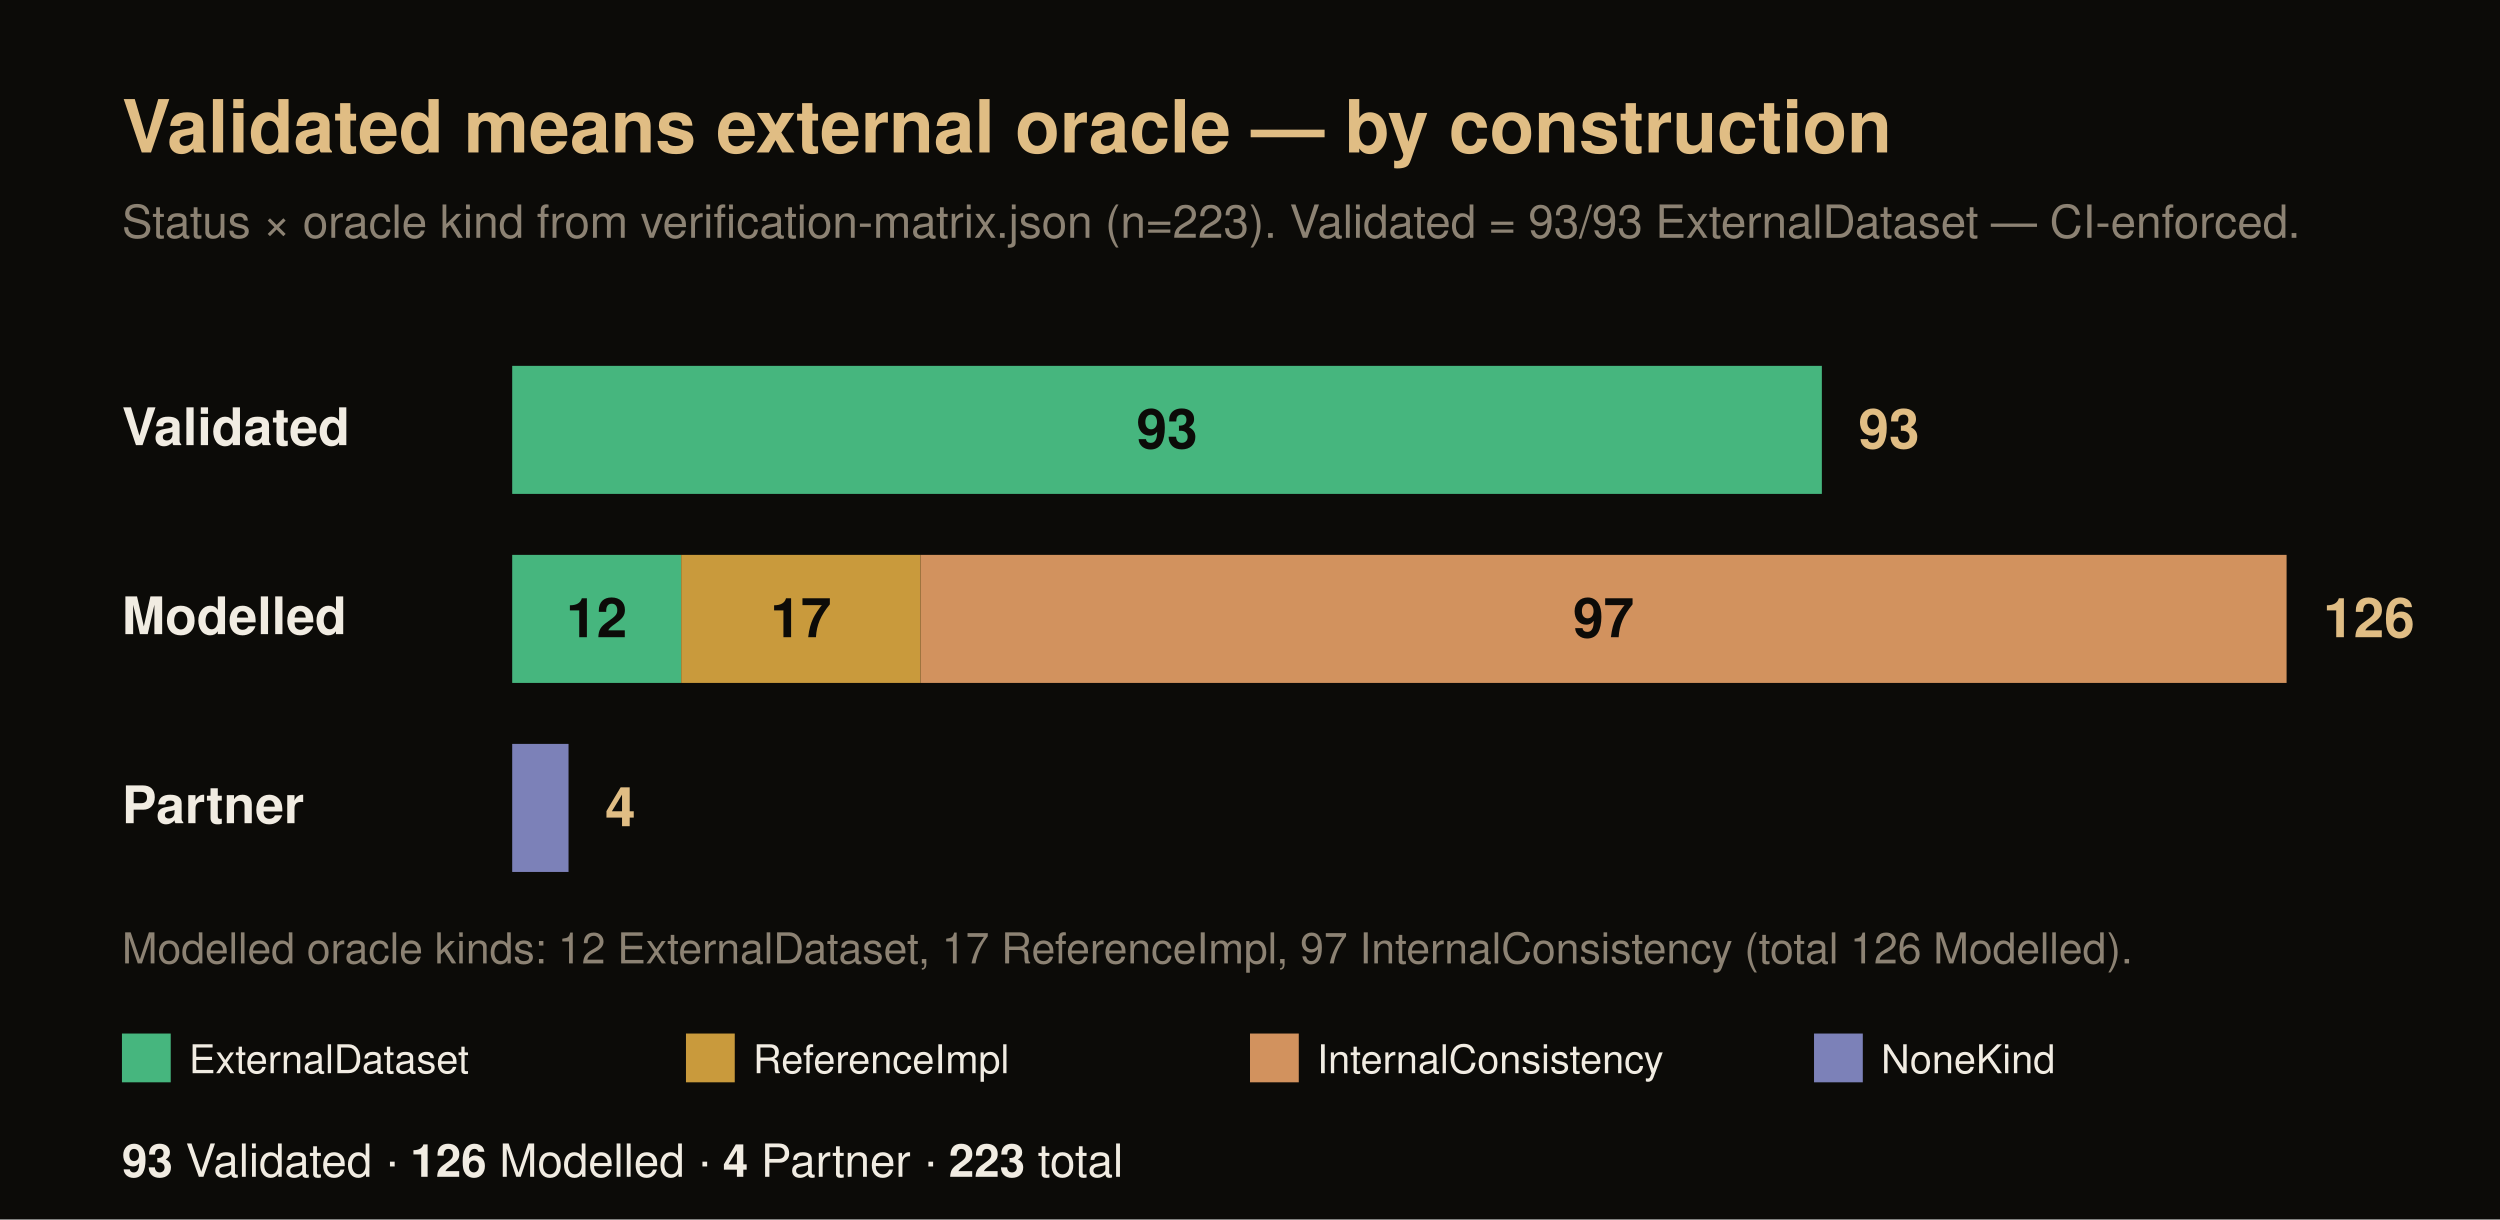
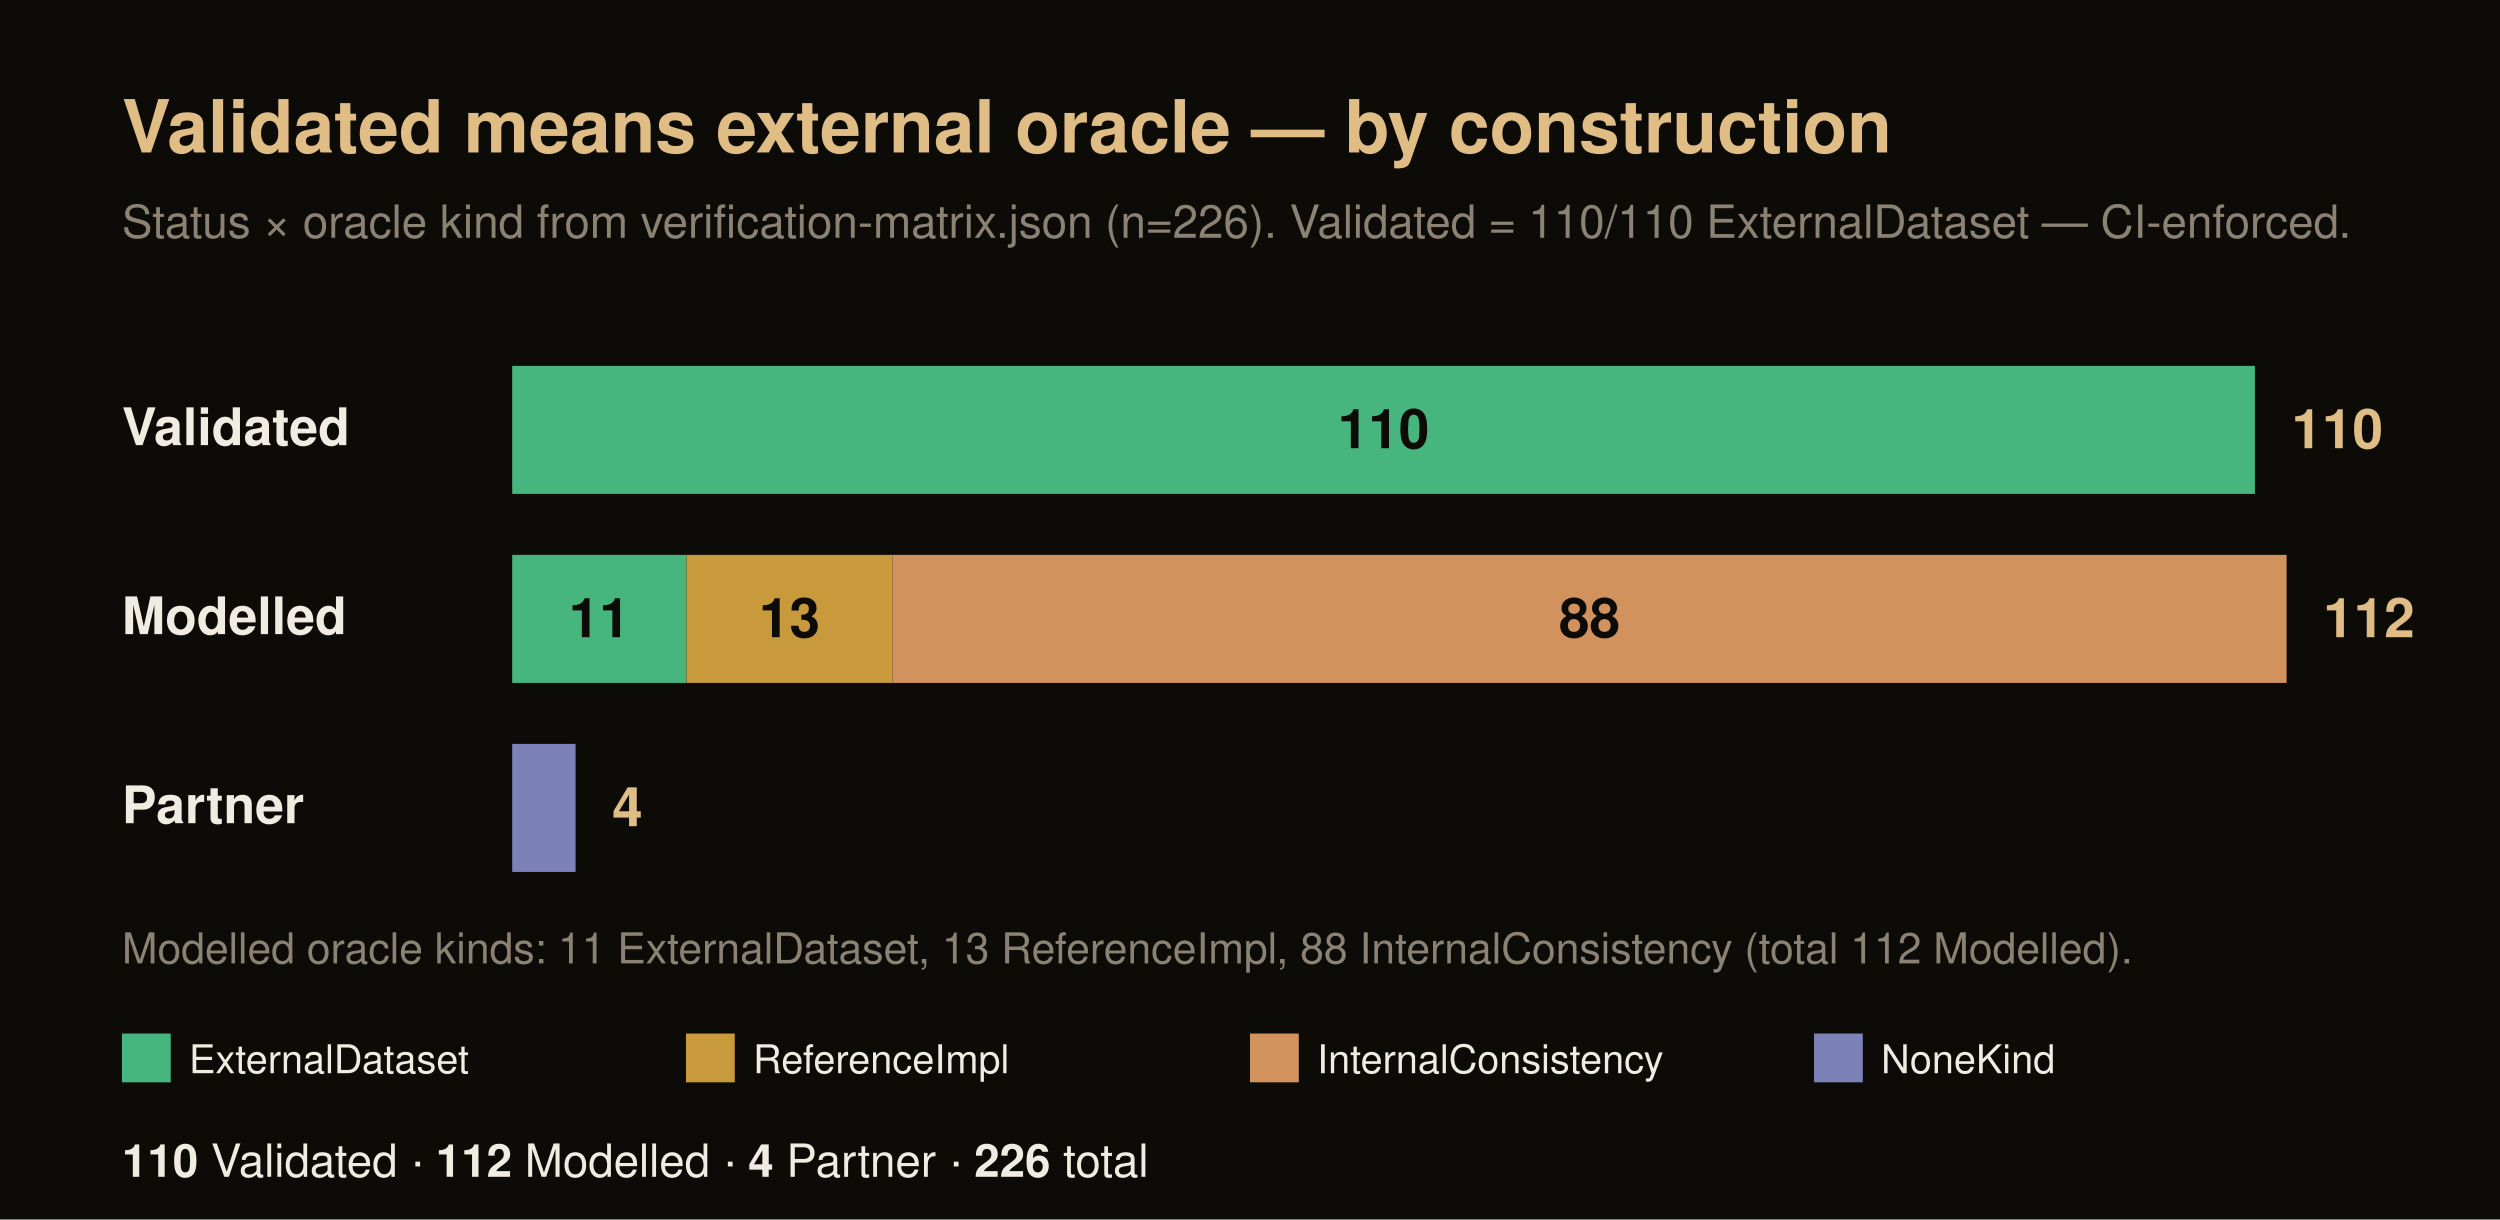
<svg xmlns="http://www.w3.org/2000/svg" width="820" height="400" viewBox="0 0 820 400" font-family="Helvetica, Arial, sans-serif">
  <rect x="0" y="0" width="820" height="400" fill="#0c0b08" />
  <text x="40" y="50" font-size="24" font-weight="700" fill="#e0bd84">Validated means external oracle — by construction</text>
-   <text x="40" y="78" font-size="15" fill="#8c8273">Status × oracle kind from verification-matrix.json (n=223). Validated = 93/93 ExternalDataset — CI-enforced.</text>
+   <text x="40" y="78" font-size="15" fill="#8c8273">Status × oracle kind from verification-matrix.json (n=226). Validated = 110/110 ExternalDataset — CI-enforced.</text>
  <text x="40" y="146" font-size="17" font-weight="700" fill="#f1ece2">Validated</text>
-   <rect x="168" y="120" width="429.57" height="42" fill="#46b67e" />
-   <text x="382.79" y="147" font-size="18" font-weight="700" fill="#0c0b08" text-anchor="middle">93</text>
-   <text x="609.57" y="147" font-size="18" font-weight="700" fill="#e0bd84">93</text>
+   <rect x="168" y="120" width="571.61" height="42" fill="#46b67e" />
+   <text x="453.8" y="147" font-size="18" font-weight="700" fill="#0c0b08" text-anchor="middle">110</text>
+   <text x="751.61" y="147" font-size="18" font-weight="700" fill="#e0bd84">110</text>
  <text x="40" y="208" font-size="17" font-weight="700" fill="#f1ece2">Modelled</text>
-   <rect x="168" y="182" width="55.43" height="42" fill="#46b67e" />
-   <text x="195.71" y="209" font-size="18" font-weight="700" fill="#0c0b08" text-anchor="middle">12</text>
-   <rect x="223.43" y="182" width="78.52" height="42" fill="#c99a3c" />
-   <text x="262.69" y="209" font-size="18" font-weight="700" fill="#0c0b08" text-anchor="middle">17</text>
-   <rect x="301.95" y="182" width="448.05" height="42" fill="#d2925e" />
-   <text x="525.98" y="209" font-size="18" font-weight="700" fill="#0c0b08" text-anchor="middle">97</text>
-   <text x="762" y="209" font-size="18" font-weight="700" fill="#e0bd84">126</text>
+   <rect x="168" y="182" width="57.16" height="42" fill="#46b67e" />
+   <text x="196.58" y="209" font-size="18" font-weight="700" fill="#0c0b08" text-anchor="middle">11</text>
+   <rect x="225.16" y="182" width="67.55" height="42" fill="#c99a3c" />
+   <text x="258.94" y="209" font-size="18" font-weight="700" fill="#0c0b08" text-anchor="middle">13</text>
+   <rect x="292.71" y="182" width="457.29" height="42" fill="#d2925e" />
+   <text x="521.36" y="209" font-size="18" font-weight="700" fill="#0c0b08" text-anchor="middle">88</text>
+   <text x="762" y="209" font-size="18" font-weight="700" fill="#e0bd84">112</text>
  <text x="40" y="270" font-size="17" font-weight="700" fill="#f1ece2">Partner</text>
-   <rect x="168" y="244" width="18.48" height="42" fill="#7c81b8" />
-   <text x="198.48" y="271" font-size="18" font-weight="700" fill="#e0bd84">4</text>
-   <text x="40" y="316" font-size="14" fill="#8c8273">Modelled oracle kinds: 12 ExternalDataset, 17 ReferenceImpl, 97 InternalConsistency (total 126 Modelled).</text>
+   <rect x="168" y="244" width="20.79" height="42" fill="#7c81b8" />
+   <text x="200.79" y="271" font-size="18" font-weight="700" fill="#e0bd84">4</text>
+   <text x="40" y="316" font-size="14" fill="#8c8273">Modelled oracle kinds: 11 ExternalDataset, 13 ReferenceImpl, 88 InternalConsistency (total 112 Modelled).</text>
  <rect x="40" y="339" width="16" height="16" fill="#46b67e" />
  <text x="62" y="352" font-size="13" fill="#f1ece2">ExternalDataset</text>
  <rect x="225" y="339" width="16" height="16" fill="#c99a3c" />
  <text x="247" y="352" font-size="13" fill="#f1ece2">ReferenceImpl</text>
  <rect x="410" y="339" width="16" height="16" fill="#d2925e" />
  <text x="432" y="352" font-size="13" fill="#f1ece2">InternalConsistency</text>
  <rect x="595" y="339" width="16" height="16" fill="#7c81b8" />
  <text x="617" y="352" font-size="13" fill="#f1ece2">NoneKind</text>
  <text x="40" y="386" font-size="15" fill="#f1ece2">
-     <tspan font-weight="700">93</tspan> Validated · <tspan font-weight="700">126</tspan> Modelled · <tspan font-weight="700">4</tspan> Partner · <tspan font-weight="700">223</tspan> total</text>
+     <tspan font-weight="700">110</tspan> Validated · <tspan font-weight="700">112</tspan> Modelled · <tspan font-weight="700">4</tspan> Partner · <tspan font-weight="700">226</tspan> total</text>
</svg>
